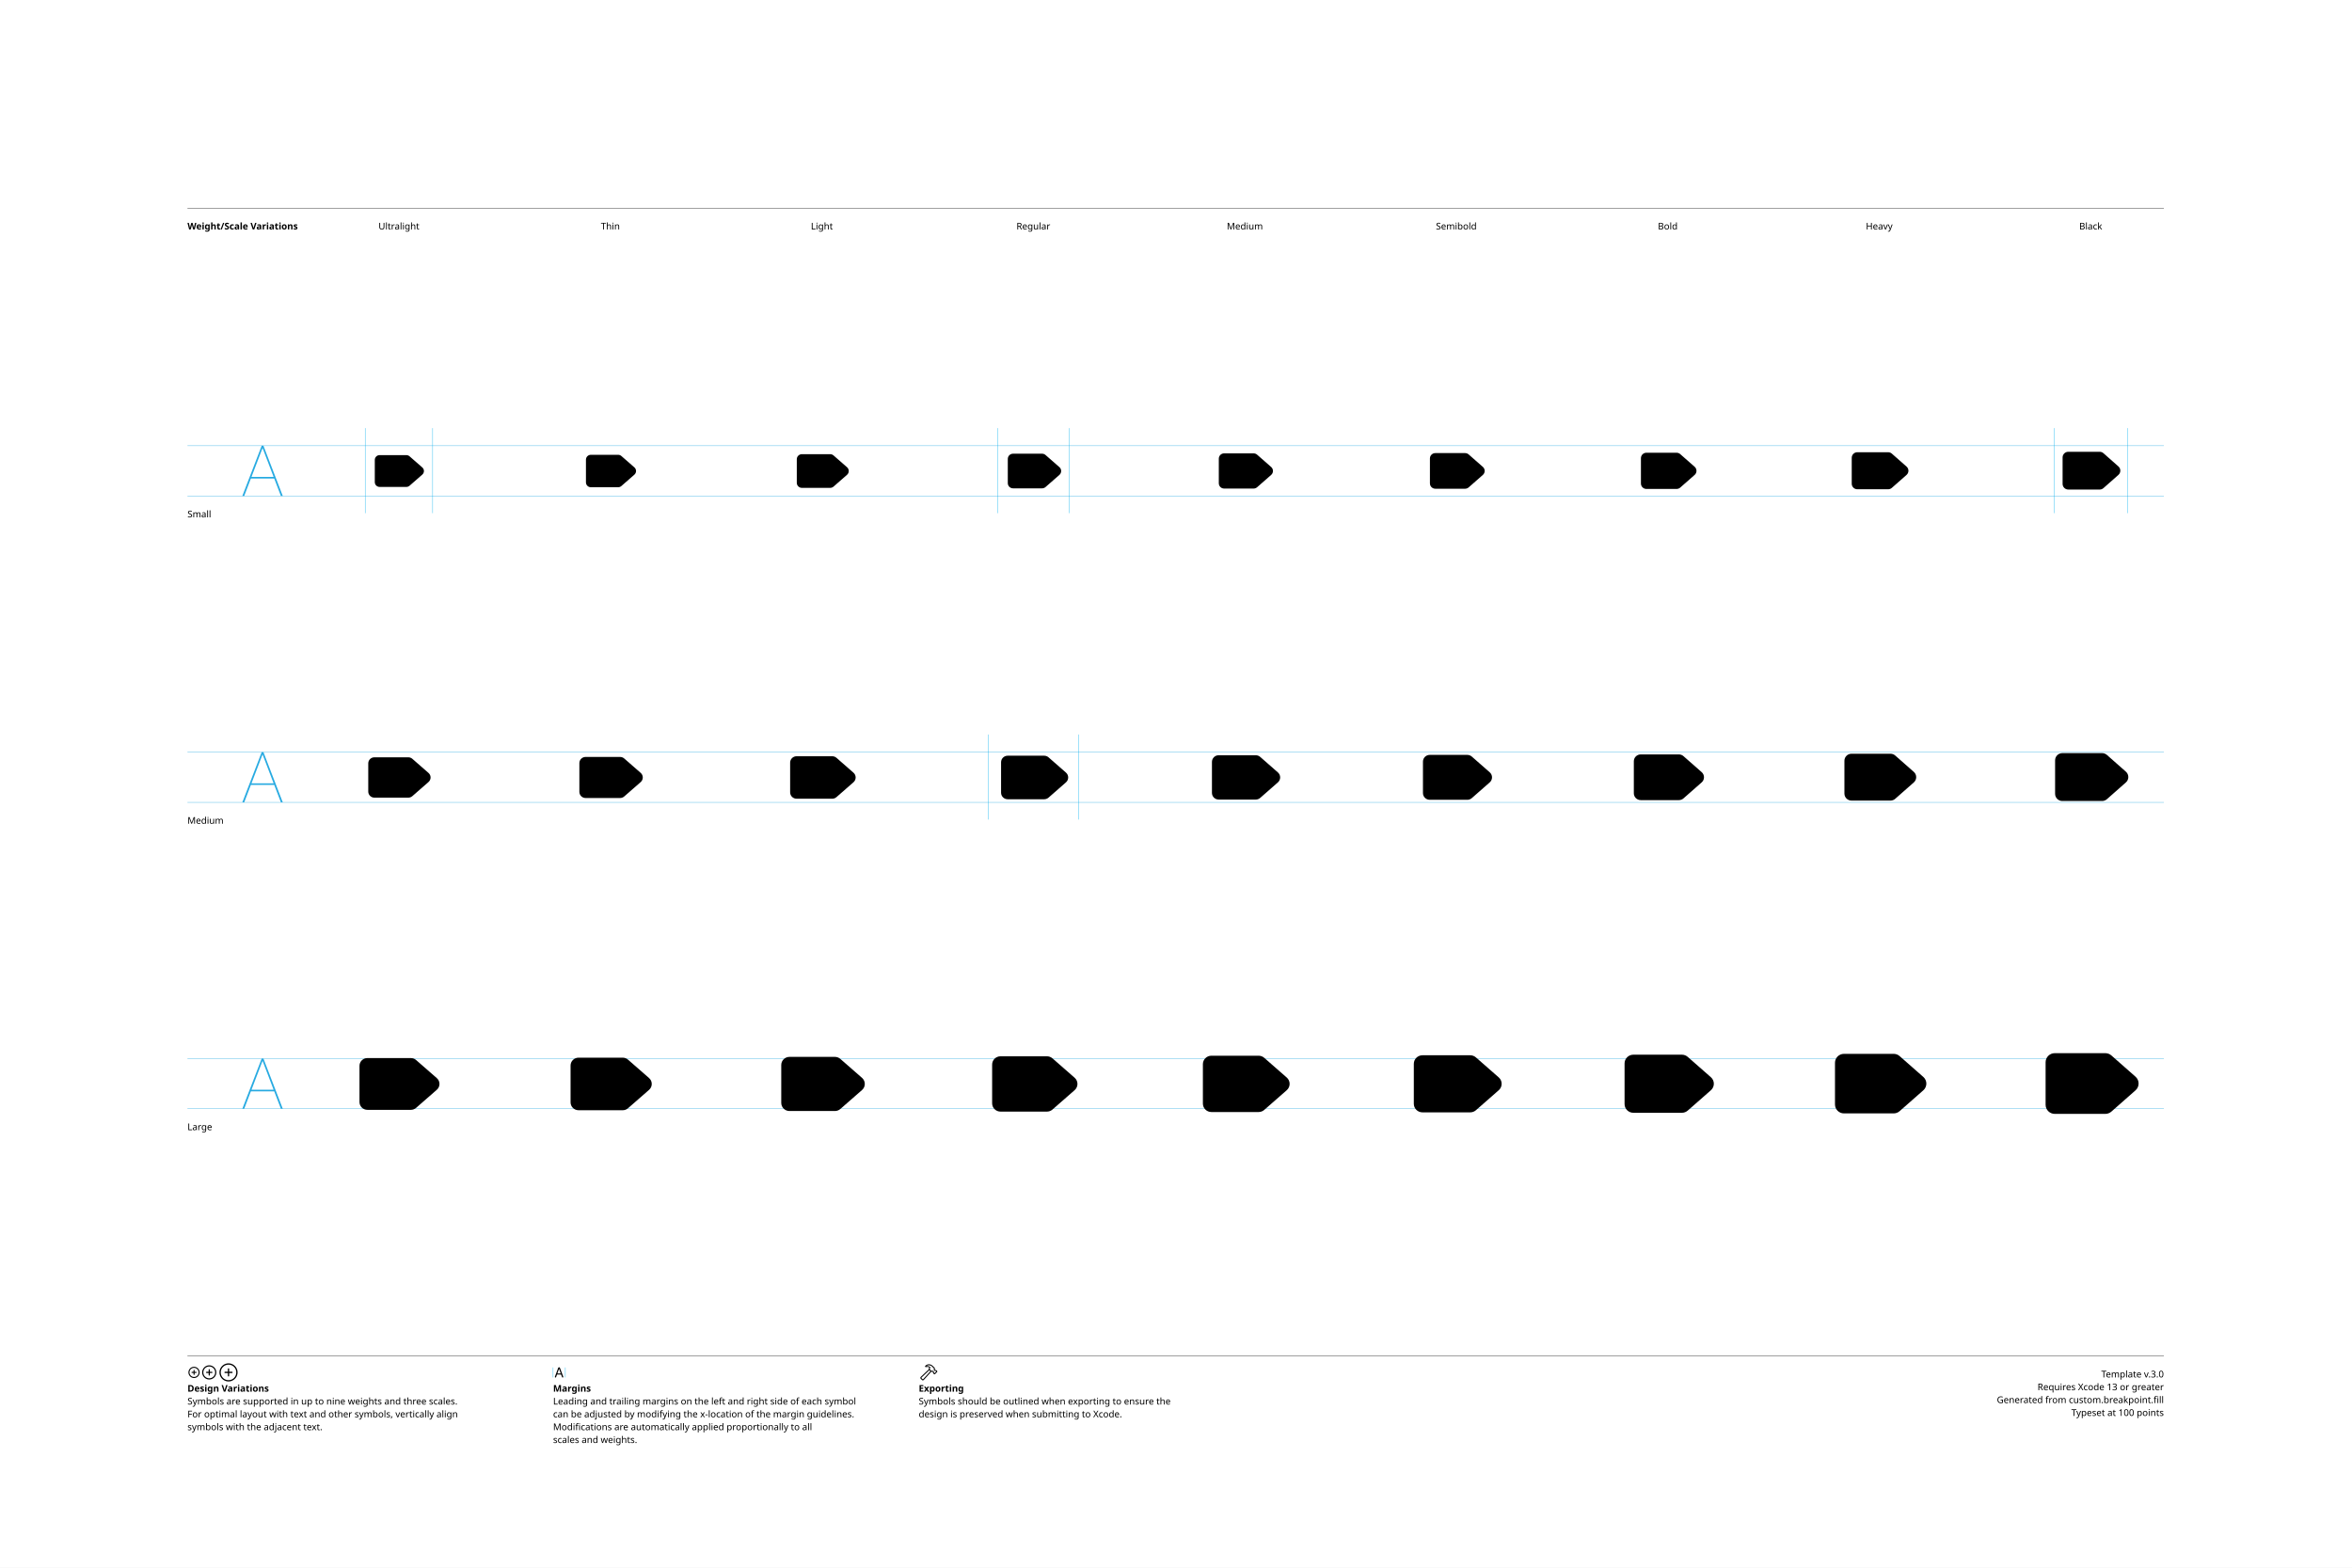
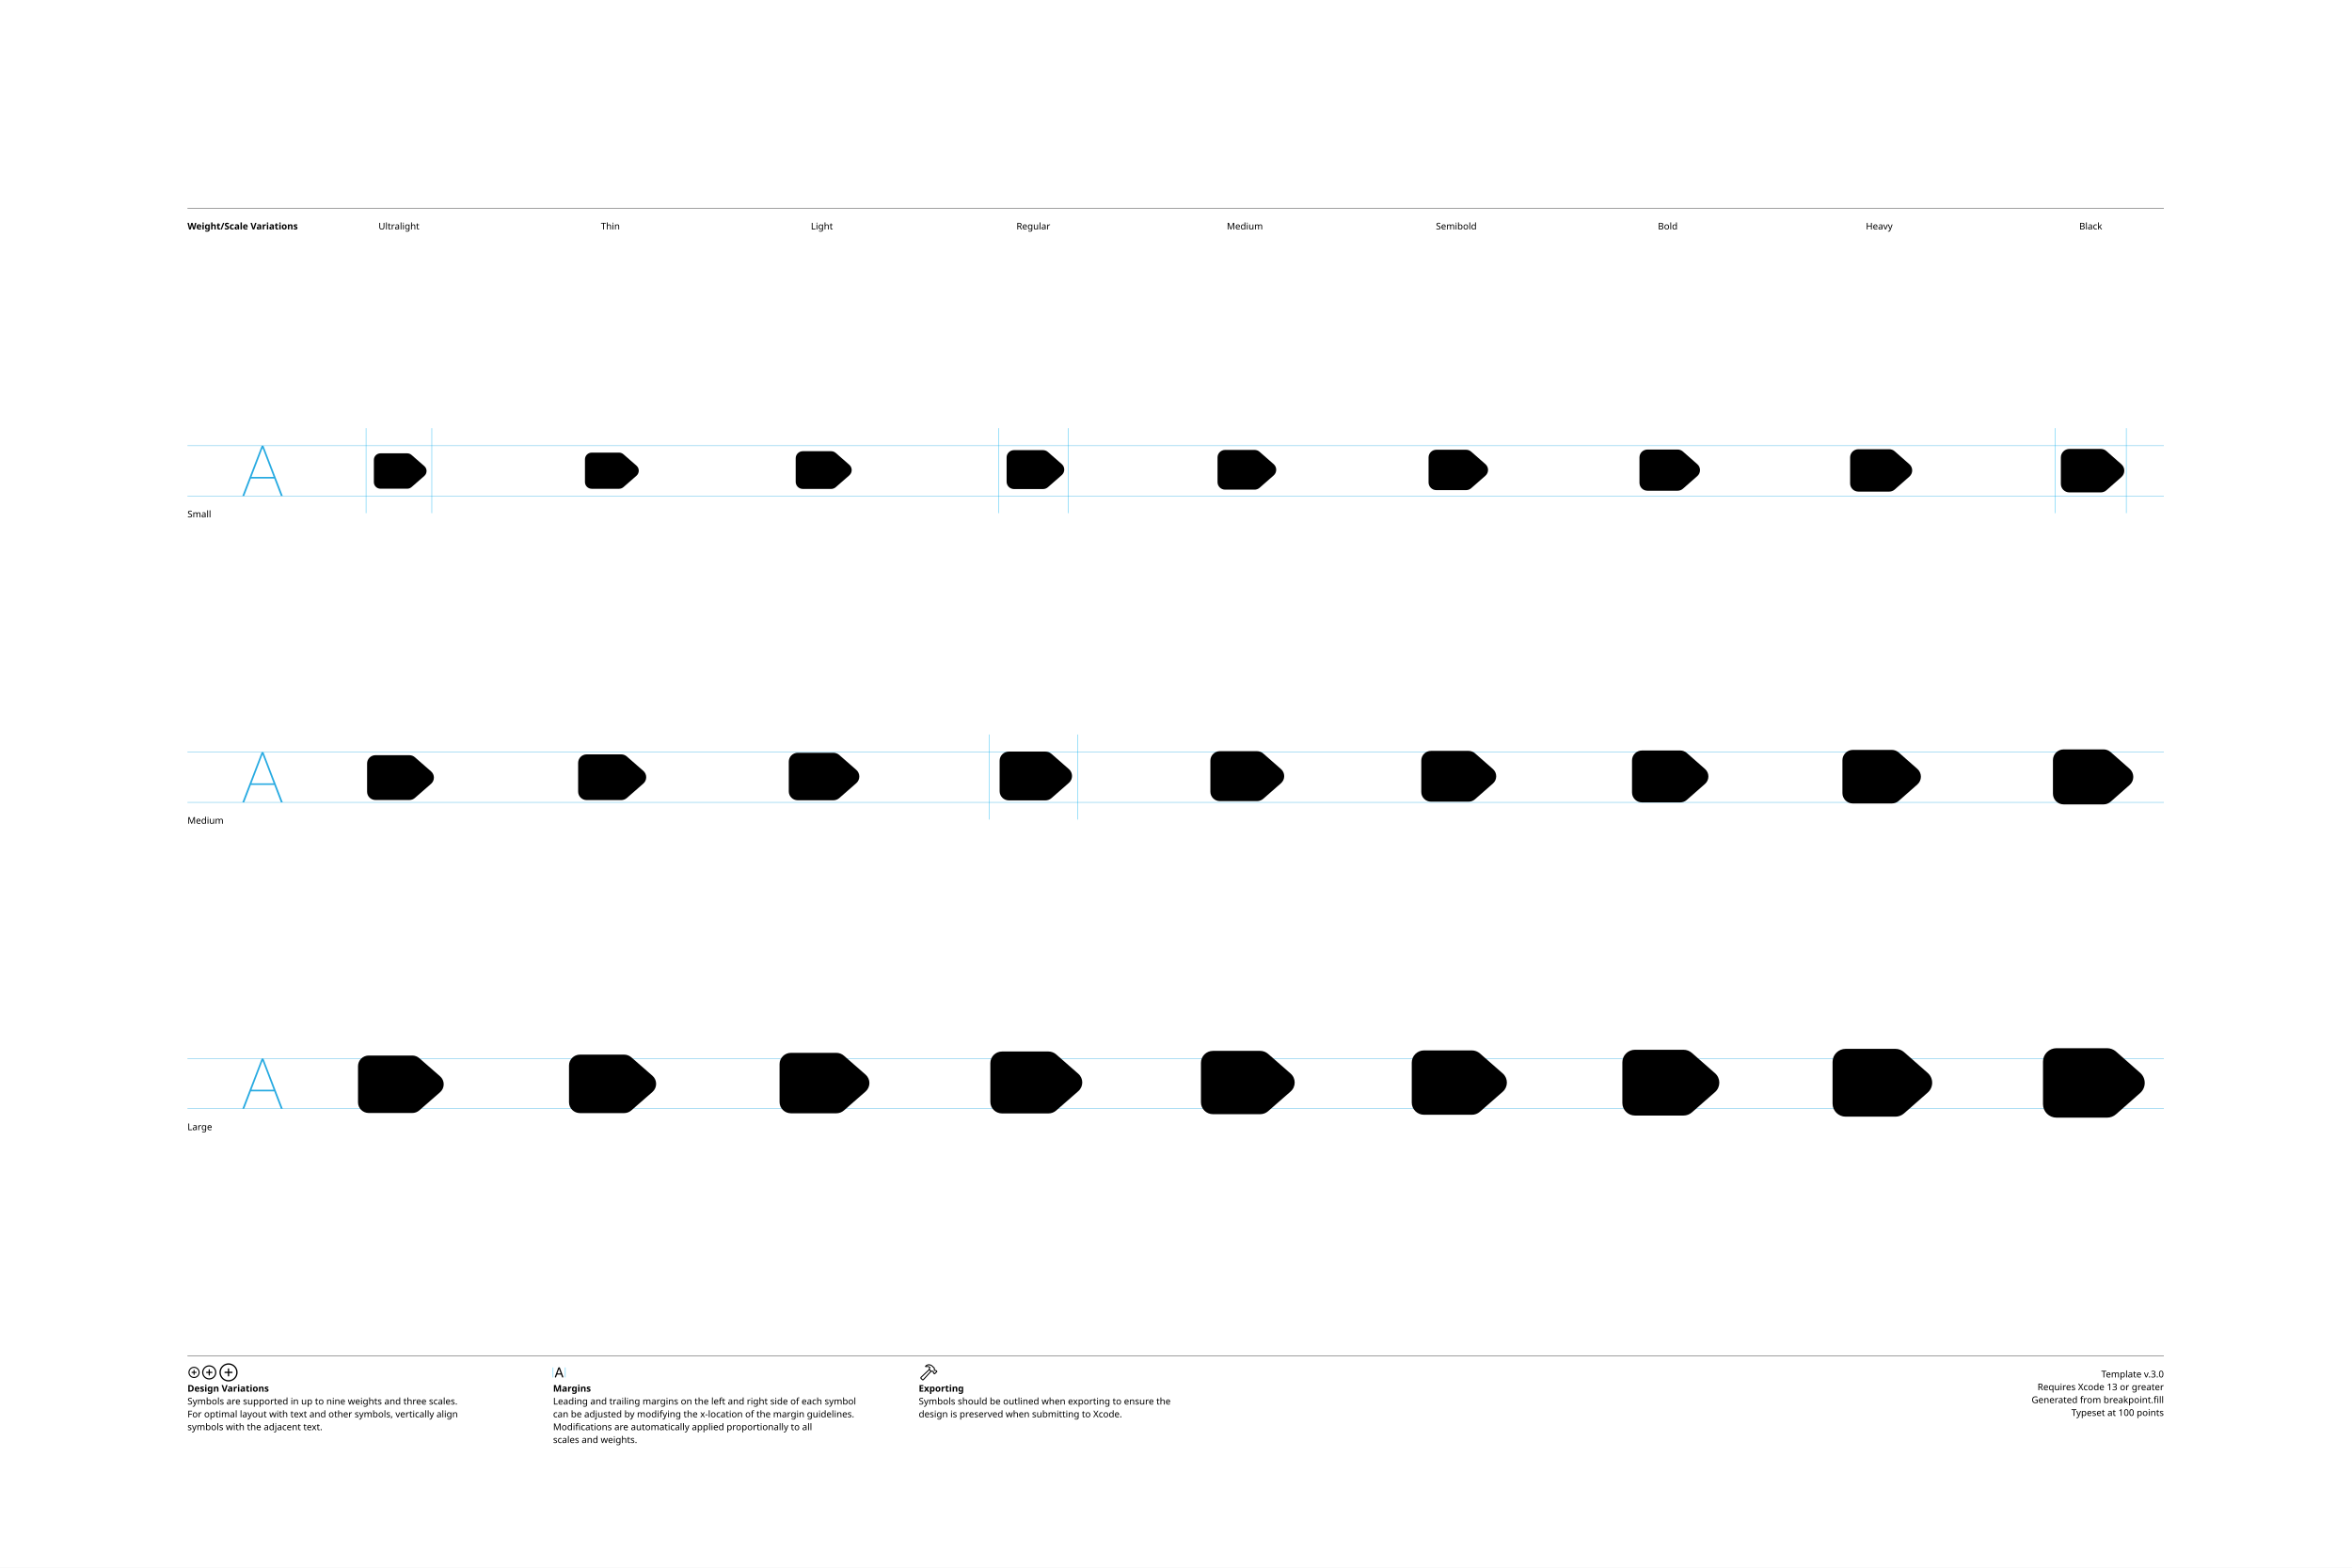
<svg xmlns="http://www.w3.org/2000/svg" version="1.1" width="3300" height="2200">
  <g id="Notes">
    <rect height="2200" id="artboard" style="fill:white;opacity:1" width="3300" x="0" y="0" />
    <line style="fill:none;stroke:black;opacity:1;stroke-width:0.5;" x1="263" x2="3036" y1="292" y2="292" />
    <text style="stroke:none;fill:black;font-family:sans-serif;font-size:13;font-weight:bold;" transform="matrix(1 0 0 1 263 322)">Weight/Scale Variations</text>
    <text style="stroke:none;fill:black;font-family:sans-serif;font-size:13;text-anchor:middle;" transform="matrix(1 0 0 1 559.711 322)">Ultralight</text>
    <text style="stroke:none;fill:black;font-family:sans-serif;font-size:13;text-anchor:middle;" transform="matrix(1 0 0 1 856.422 322)">Thin</text>
    <text style="stroke:none;fill:black;font-family:sans-serif;font-size:13;text-anchor:middle;" transform="matrix(1 0 0 1 1153.13 322)">Light</text>
    <text style="stroke:none;fill:black;font-family:sans-serif;font-size:13;text-anchor:middle;" transform="matrix(1 0 0 1 1449.84 322)">Regular</text>
    <text style="stroke:none;fill:black;font-family:sans-serif;font-size:13;text-anchor:middle;" transform="matrix(1 0 0 1 1746.56 322)">Medium</text>
    <text style="stroke:none;fill:black;font-family:sans-serif;font-size:13;text-anchor:middle;" transform="matrix(1 0 0 1 2043.27 322)">Semibold</text>
    <text style="stroke:none;fill:black;font-family:sans-serif;font-size:13;text-anchor:middle;" transform="matrix(1 0 0 1 2339.98 322)">Bold</text>
    <text style="stroke:none;fill:black;font-family:sans-serif;font-size:13;text-anchor:middle;" transform="matrix(1 0 0 1 2636.69 322)">Heavy</text>
    <text style="stroke:none;fill:black;font-family:sans-serif;font-size:13;text-anchor:middle;" transform="matrix(1 0 0 1 2933.4 322)">Black</text>
    <line style="fill:none;stroke:black;opacity:1;stroke-width:0.5;" x1="263" x2="3036" y1="1903" y2="1903" />
    <g transform="matrix(1 0 0 1 263 1933)">
      <path d="M9.248 0.83Q10.869 0.83 12.295 0.215Q13.721-0.4 14.81-1.494Q15.898-2.588 16.519-4.014Q17.139-5.439 17.139-7.051Q17.139-8.662 16.519-10.088Q15.898-11.514 14.805-12.607Q13.711-13.701 12.285-14.316Q10.859-14.932 9.238-14.932Q7.627-14.932 6.201-14.316Q4.775-13.701 3.691-12.607Q2.607-11.514 1.987-10.088Q1.367-8.662 1.367-7.051Q1.367-5.439 1.987-4.014Q2.607-2.588 3.696-1.494Q4.785-0.4 6.211 0.215Q7.637 0.83 9.248 0.83ZM9.248-0.654Q7.92-0.654 6.763-1.147Q5.605-1.641 4.731-2.52Q3.857-3.398 3.364-4.561Q2.871-5.723 2.871-7.051Q2.871-8.379 3.359-9.541Q3.848-10.703 4.722-11.582Q5.596-12.461 6.753-12.954Q7.91-13.447 9.238-13.447Q10.576-13.447 11.733-12.954Q12.891-12.461 13.77-11.582Q14.648-10.703 15.146-9.541Q15.645-8.379 15.645-7.051Q15.645-5.723 15.151-4.561Q14.658-3.398 13.784-2.52Q12.91-1.641 11.748-1.147Q10.586-0.654 9.248-0.654ZM5.654-7.051Q5.654-6.729 5.859-6.528Q6.064-6.328 6.406-6.328L8.516-6.328L8.516-4.209Q8.516-3.887 8.711-3.677Q8.906-3.467 9.238-3.467Q9.561-3.467 9.771-3.677Q9.98-3.887 9.98-4.209L9.98-6.328L12.09-6.328Q12.422-6.328 12.627-6.528Q12.832-6.729 12.832-7.051Q12.832-7.383 12.627-7.588Q12.422-7.793 12.09-7.793L9.98-7.793L9.98-9.902Q9.98-10.234 9.771-10.444Q9.561-10.654 9.238-10.654Q8.906-10.654 8.711-10.444Q8.516-10.234 8.516-9.902L8.516-7.793L6.406-7.793Q6.064-7.793 5.859-7.588Q5.654-7.383 5.654-7.051Z" />
    </g>
    <g transform="matrix(1 0 0 1 281.867 1933)">
      <path d="M11.709 2.91Q13.75 2.91 15.552 2.129Q17.354 1.348 18.73-0.029Q20.107-1.406 20.889-3.208Q21.67-5.01 21.67-7.051Q21.67-9.092 20.889-10.894Q20.107-12.695 18.73-14.072Q17.354-15.449 15.547-16.23Q13.74-17.012 11.699-17.012Q9.658-17.012 7.856-16.23Q6.055-15.449 4.683-14.072Q3.311-12.695 2.529-10.894Q1.748-9.092 1.748-7.051Q1.748-5.01 2.529-3.208Q3.311-1.406 4.688-0.029Q6.064 1.348 7.866 2.129Q9.668 2.91 11.709 2.91ZM11.709 1.25Q9.98 1.25 8.477 0.605Q6.973-0.039 5.835-1.177Q4.697-2.314 4.058-3.818Q3.418-5.322 3.418-7.051Q3.418-8.779 4.058-10.283Q4.697-11.787 5.83-12.93Q6.963-14.072 8.467-14.712Q9.971-15.352 11.699-15.352Q13.428-15.352 14.932-14.712Q16.436-14.072 17.578-12.93Q18.721-11.787 19.365-10.283Q20.01-8.779 20.01-7.051Q20.01-5.322 19.37-3.818Q18.73-2.314 17.593-1.177Q16.455-0.039 14.946 0.605Q13.438 1.25 11.709 1.25ZM7.178-7.051Q7.178-6.699 7.412-6.475Q7.646-6.25 8.018-6.25L10.889-6.25L10.889-3.369Q10.889-2.998 11.113-2.769Q11.338-2.539 11.69-2.539Q12.06-2.539 12.29-2.769Q12.52-2.998 12.52-3.369L12.52-6.25L15.4-6.25Q15.771-6.25 16.001-6.475Q16.23-6.699 16.23-7.051Q16.23-7.422 16.001-7.651Q15.771-7.881 15.4-7.881L12.52-7.881L12.52-10.752Q12.52-11.133 12.29-11.362Q12.06-11.592 11.69-11.592Q11.338-11.592 11.113-11.357Q10.889-11.123 10.889-10.752L10.889-7.881L8.018-7.881Q7.637-7.881 7.407-7.651Q7.178-7.422 7.178-7.051Z" />
    </g>
    <g transform="matrix(1 0 0 1 305.646 1933)">
      <path d="M14.971 5.664Q17.061 5.664 18.96 5.015Q20.859 4.365 22.451 3.193Q24.043 2.021 25.22 0.43Q26.396-1.162 27.046-3.066Q27.695-4.971 27.695-7.051Q27.695-9.141 27.046-11.04Q26.396-12.94 25.22-14.531Q24.043-16.123 22.451-17.3Q20.859-18.477 18.955-19.126Q17.051-19.775 14.961-19.775Q12.871-19.775 10.972-19.126Q9.072-18.477 7.485-17.3Q5.898-16.123 4.722-14.531Q3.545-12.94 2.9-11.04Q2.256-9.141 2.256-7.051Q2.256-4.971 2.905-3.066Q3.555-1.162 4.727 0.43Q5.898 2.021 7.49 3.193Q9.082 4.365 10.981 5.015Q12.881 5.664 14.971 5.664ZM14.971 3.848Q13.164 3.848 11.528 3.296Q9.893 2.744 8.535 1.748Q7.178 0.752 6.177-0.61Q5.176-1.973 4.629-3.608Q4.082-5.244 4.082-7.051Q4.082-8.867 4.629-10.503Q5.176-12.139 6.172-13.501Q7.168-14.863 8.525-15.859Q9.883-16.855 11.519-17.402Q13.154-17.949 14.961-17.949Q16.777-17.949 18.413-17.402Q20.049-16.855 21.411-15.859Q22.773-14.863 23.77-13.501Q24.766-12.139 25.317-10.503Q25.869-8.867 25.869-7.051Q25.879-5.244 25.332-3.608Q24.785-1.973 23.784-0.61Q22.783 0.752 21.421 1.748Q20.059 2.744 18.423 3.296Q16.787 3.848 14.971 3.848ZM9.199-7.051Q9.199-6.67 9.458-6.421Q9.717-6.172 10.117-6.172L14.062-6.172L14.062-2.217Q14.062-1.816 14.312-1.558Q14.56-1.299 14.951-1.299Q15.352-1.299 15.61-1.553Q15.869-1.807 15.869-2.217L15.869-6.172L19.824-6.172Q20.225-6.172 20.479-6.421Q20.732-6.67 20.732-7.051Q20.732-7.461 20.479-7.715Q20.225-7.969 19.824-7.969L15.869-7.969L15.869-11.914Q15.869-12.324 15.61-12.583Q15.352-12.842 14.951-12.842Q14.56-12.842 14.312-12.583Q14.062-12.324 14.062-11.914L14.062-7.969L10.117-7.969Q9.707-7.969 9.453-7.715Q9.199-7.461 9.199-7.051Z" />
    </g>
    <text style="stroke:none;fill:black;font-family:sans-serif;font-size:13;font-weight:bold;" transform="matrix(1 0 0 1 263 1953)">Design Variations</text>
    <text style="stroke:none;fill:black;font-family:sans-serif;font-size:13;" transform="matrix(1 0 0 1 263 1971)">Symbols are supported in up to nine weights and three scales.</text>
    <text style="stroke:none;fill:black;font-family:sans-serif;font-size:13;" transform="matrix(1 0 0 1 263 1989)">For optimal layout with text and other symbols, vertically align</text>
    <text style="stroke:none;fill:black;font-family:sans-serif;font-size:13;" transform="matrix(1 0 0 1 263 2007)">symbols with the adjacent text.</text>
    <line style="fill:none;stroke:#00AEEF;stroke-width:0.5;opacity:1.0;" x1="776" x2="776" y1="1919" y2="1933" />
    <g transform="matrix(1 0 0 1 776 1933)">
      <path d="M3.311 0.156Q3.701 0.156 3.916-0.01Q4.131-0.176 4.268-0.586L5.527-4.033L11.289-4.033L12.549-0.586Q12.685-0.176 12.9-0.01Q13.115 0.156 13.496 0.156Q13.887 0.156 14.116-0.059Q14.346-0.273 14.346-0.645Q14.346-0.869 14.238-1.172L9.658-13.369Q9.482-13.818 9.18-14.043Q8.877-14.268 8.408-14.268Q7.5-14.268 7.178-13.379L2.598-1.162Q2.49-0.859 2.49-0.635Q2.49-0.264 2.71-0.054Q2.93 0.156 3.311 0.156ZM6.006-5.518L8.379-12.09L8.428-12.09L10.801-5.518Z" />
    </g>
    <line style="fill:none;stroke:#00AEEF;stroke-width:0.5;opacity:1.0;" x1="793.197" x2="793.197" y1="1919" y2="1933" />
    <text style="stroke:none;fill:black;font-family:sans-serif;font-size:13;font-weight:bold;" transform="matrix(1 0 0 1 776 1953)">Margins</text>
    <text style="stroke:none;fill:black;font-family:sans-serif;font-size:13;" transform="matrix(1 0 0 1 776 1971)">Leading and trailing margins on the left and right side of each symbol</text>
    <text style="stroke:none;fill:black;font-family:sans-serif;font-size:13;" transform="matrix(1 0 0 1 776 1989)">can be adjusted by modifying the x-location of the margin guidelines.</text>
    <text style="stroke:none;fill:black;font-family:sans-serif;font-size:13;" transform="matrix(1 0 0 1 776 2007)">Modifications are automatically applied proportionally to all</text>
    <text style="stroke:none;fill:black;font-family:sans-serif;font-size:13;" transform="matrix(1 0 0 1 776 2025)">scales and weights.</text>
    <g transform="matrix(1 0 0 1 1289 1933)">
      <path d="M2.842 1.865L4.541 3.574Q5.186 4.229 5.903 4.18Q6.621 4.131 7.314 3.359L18.008-8.428L17.041-9.404L6.426 2.275Q6.162 2.578 5.894 2.617Q5.625 2.656 5.273 2.305L4.102 1.143Q3.75 0.791 3.794 0.522Q3.838 0.254 4.141-0.02L15.615-10.82L14.639-11.787L3.047-0.898Q2.305-0.215 2.251 0.498Q2.197 1.211 2.842 1.865ZM9.258-16.328Q8.945-16.025 8.906-15.635Q8.867-15.244 9.043-14.951Q9.219-14.678 9.556-14.541Q9.893-14.404 10.381-14.521Q11.475-14.775 12.598-14.731Q13.721-14.688 14.795-13.984L14.209-12.529Q13.955-11.904 14.067-11.44Q14.18-10.977 14.58-10.566L16.875-8.252Q17.236-7.881 17.578-7.822Q17.92-7.764 18.34-7.842L19.404-8.037L20.068-7.363L20.029-6.807Q20-6.436 20.122-6.123Q20.244-5.811 20.605-5.449L21.367-4.707Q21.729-4.346 22.153-4.331Q22.578-4.316 22.93-4.668L25.84-7.588Q26.191-7.939 26.182-8.354Q26.172-8.77 25.811-9.131L25.039-9.893Q24.688-10.254 24.38-10.386Q24.072-10.518 23.711-10.488L23.135-10.44L22.49-11.074L22.734-12.197Q22.832-12.617 22.695-12.983Q22.559-13.35 22.119-13.789L19.922-15.977Q18.672-17.217 17.261-17.837Q15.85-18.457 14.419-18.481Q12.988-18.506 11.665-17.959Q10.342-17.412 9.258-16.328ZM10.752-15.957Q11.66-16.621 12.7-16.904Q13.74-17.188 14.805-17.085Q15.869-16.982 16.87-16.514Q17.871-16.045 18.701-15.205L21.133-12.793Q21.309-12.617 21.352-12.451Q21.396-12.285 21.338-12.031L21.016-10.547L22.52-9.062L23.506-9.121Q23.691-9.131 23.789-9.097Q23.887-9.062 24.033-8.916L24.609-8.34L22.168-5.898L21.592-6.475Q21.445-6.621 21.406-6.719Q21.367-6.816 21.377-7.012L21.445-7.988L19.951-9.473L18.428-9.219Q18.184-9.17 18.042-9.204Q17.9-9.238 17.715-9.414L15.713-11.416Q15.518-11.592 15.493-11.753Q15.469-11.914 15.586-12.188L16.465-14.277Q15.293-15.371 13.828-15.791Q12.363-16.211 10.84-15.762Q10.723-15.732 10.688-15.806Q10.654-15.879 10.752-15.957Z" />
    </g>
    <text style="stroke:none;fill:black;font-family:sans-serif;font-size:13;font-weight:bold;" transform="matrix(1 0 0 1 1289 1953)">Exporting</text>
    <text style="stroke:none;fill:black;font-family:sans-serif;font-size:13;" transform="matrix(1 0 0 1 1289 1971)">Symbols should be outlined when exporting to ensure the</text>
    <text style="stroke:none;fill:black;font-family:sans-serif;font-size:13;" transform="matrix(1 0 0 1 1289 1989)">design is preserved when submitting to Xcode.</text>
    <text id="template-version" style="stroke:none;fill:black;font-family:sans-serif;font-size:13;text-anchor:end;" transform="matrix(1 0 0 1 3036 1933)">Template v.3.0</text>
    <text style="stroke:none;fill:black;font-family:sans-serif;font-size:13;text-anchor:end;" transform="matrix(1 0 0 1 3036 1951)">Requires Xcode 13 or greater</text>
-     <text id="descriptive-name" style="stroke:none;fill:black;font-family:sans-serif;font-size:13;text-anchor:end;" transform="matrix(1 0 0 1 3036 1969)">Generated from custom.breakpoint.fill</text>
+     <text id="descriptive-name" style="stroke:none;fill:black;font-family:sans-serif;font-size:13;text-anchor:end;" transform="matrix(1 0 0 1 3036 1969)">Generated from breakpoint.fill</text>
    <text style="stroke:none;fill:black;font-family:sans-serif;font-size:13;text-anchor:end;" transform="matrix(1 0 0 1 3036 1987)">Typeset at 100 points</text>
    <text style="stroke:none;fill:black;font-family:sans-serif;font-size:13;" transform="matrix(1 0 0 1 263 726)">Small</text>
    <text style="stroke:none;fill:black;font-family:sans-serif;font-size:13;" transform="matrix(1 0 0 1 263 1156)">Medium</text>
    <text style="stroke:none;fill:black;font-family:sans-serif;font-size:13;" transform="matrix(1 0 0 1 263 1586)">Large</text>
  </g>
  <g id="Guides">
    <g id="H-reference" style="fill:#27AAE1;stroke:none;" transform="matrix(1 0 0 1 339 696)">
      <path d="M0.993 0L3.638 0L29.328-67.133L30.03-67.133L30.03-70.459L28.123-70.459ZM11.688-24.48L46.982-24.48L46.231-26.729L12.438-26.729ZM55.119 0L57.764 0L30.638-70.459L29.433-70.459L29.433-67.133Z" />
    </g>
    <line id="Baseline-S" style="fill:none;stroke:#27AAE1;opacity:1;stroke-width:0.5;" x1="263" x2="3036" y1="696" y2="696" />
    <line id="Capline-S" style="fill:none;stroke:#27AAE1;opacity:1;stroke-width:0.5;" x1="263" x2="3036" y1="625.541" y2="625.541" />
    <g id="H-reference" style="fill:#27AAE1;stroke:none;" transform="matrix(1 0 0 1 339 1126)">
      <path d="M0.993 0L3.638 0L29.328-67.133L30.03-67.133L30.03-70.459L28.123-70.459ZM11.688-24.48L46.982-24.48L46.231-26.729L12.438-26.729ZM55.119 0L57.764 0L30.638-70.459L29.433-70.459L29.433-67.133Z" />
    </g>
    <line id="Baseline-M" style="fill:none;stroke:#27AAE1;opacity:1;stroke-width:0.5;" x1="263" x2="3036" y1="1126" y2="1126" />
    <line id="Capline-M" style="fill:none;stroke:#27AAE1;opacity:1;stroke-width:0.5;" x1="263" x2="3036" y1="1055.54" y2="1055.54" />
    <g id="H-reference" style="fill:#27AAE1;stroke:none;" transform="matrix(1 0 0 1 339 1556)">
      <path d="M0.993 0L3.638 0L29.328-67.133L30.03-67.133L30.03-70.459L28.123-70.459ZM11.688-24.48L46.982-24.48L46.231-26.729L12.438-26.729ZM55.119 0L57.764 0L30.638-70.459L29.433-70.459L29.433-67.133Z" />
    </g>
    <line id="Baseline-L" style="fill:none;stroke:#27AAE1;opacity:1;stroke-width:0.5;" x1="263" x2="3036" y1="1556" y2="1556" />
    <line id="Capline-L" style="fill:none;stroke:#27AAE1;opacity:1;stroke-width:0.5;" x1="263" x2="3036" y1="1485.54" y2="1485.54" />
-     <line id="left-margin-Ultralight-S" style="fill:none;stroke:#00AEEF;stroke-width:0.5;opacity:1.0;" x1="512.374" x2="512.374" y1="600.784" y2="720.121" />
-     <line id="right-margin-Ultralight-S" style="fill:none;stroke:#00AEEF;stroke-width:0.5;opacity:1.0;" x1="607.048" x2="607.048" y1="600.784" y2="720.121" />
-     <line id="left-margin-Regular-S" style="fill:none;stroke:#00AEEF;stroke-width:0.5;opacity:1.0;" x1="1399.53" x2="1399.53" y1="600.784" y2="720.121" />
-     <line id="right-margin-Regular-S" style="fill:none;stroke:#00AEEF;stroke-width:0.5;opacity:1.0;" x1="1500.16" x2="1500.16" y1="600.784" y2="720.121" />
-     <line id="left-margin-Black-S" style="fill:none;stroke:#00AEEF;stroke-width:0.5;opacity:1.0;" x1="2881.95" x2="2881.95" y1="600.784" y2="720.121" />
-     <line id="right-margin-Black-S" style="fill:none;stroke:#00AEEF;stroke-width:0.5;opacity:1.0;" x1="2984.85" x2="2984.85" y1="600.784" y2="720.121" />
-     <line id="left-margin-Regular-M" style="fill:none;stroke:#00AEEF;stroke-width:0.5;opacity:1.0;" x1="1386.33" x2="1386.33" y1="1030.78" y2="1150.12" />
-     <line id="right-margin-Regular-M" style="fill:none;stroke:#00AEEF;stroke-width:0.5;opacity:1.0;" x1="1513.36" x2="1513.36" y1="1030.78" y2="1150.12" />
+     <line id="left-margin-Ultralight-S" style="fill:none;stroke:#00AEEF;stroke-width:0.5;opacity:1.0;" x1="513.565" x2="513.565" y1="600.784" y2="720.121" />
+     <line id="right-margin-Ultralight-S" style="fill:none;stroke:#00AEEF;stroke-width:0.5;opacity:1.0;" x1="605.857" x2="605.857" y1="600.784" y2="720.121" />
+     <line id="left-margin-Regular-S" style="fill:none;stroke:#00AEEF;stroke-width:0.5;opacity:1.0;" x1="1400.87" x2="1400.87" y1="600.784" y2="720.121" />
+     <line id="right-margin-Regular-S" style="fill:none;stroke:#00AEEF;stroke-width:0.5;opacity:1.0;" x1="1498.82" x2="1498.82" y1="600.784" y2="720.121" />
+     <line id="left-margin-Black-S" style="fill:none;stroke:#00AEEF;stroke-width:0.5;opacity:1.0;" x1="2883.51" x2="2883.51" y1="600.784" y2="720.121" />
+     <line id="right-margin-Black-S" style="fill:none;stroke:#00AEEF;stroke-width:0.5;opacity:1.0;" x1="2983.29" x2="2983.29" y1="600.784" y2="720.121" />
+     <line id="left-margin-Regular-M" style="fill:none;stroke:#00AEEF;stroke-width:0.5;opacity:1.0;" x1="1388.01" x2="1388.01" y1="1030.78" y2="1150.12" />
+     <line id="right-margin-Regular-M" style="fill:none;stroke:#00AEEF;stroke-width:0.5;opacity:1.0;" x1="1511.68" x2="1511.68" y1="1030.78" y2="1150.12" />
  </g>
  <g id="Symbols">
-     <g id="Black-L" transform="matrix(1 0 0 1 2849.25 1556)">
-       <path d="M20.852-65.27C20.852-72.329 26.603-78.051 33.698-78.051L104.645-78.051C107.782-78.051 110.812-76.908 113.161-74.839L147.013-45.018C152.787-39.932 152.787-30.967 147.013-25.881L113.161 3.941C110.812 6.01 107.782 7.152 104.645 7.152L33.698 7.152C26.603 7.152 20.852 1.43 20.852-5.628L20.852-65.27Z" />
+     <g id="Black-L" transform="matrix(1 0 0 1 2851.72 1556)">
+       <path d="M14.728-66.119C14.728-76.567 23.228-85.024 33.698-85.024L104.645-85.024C109.272-85.024 113.741-83.338 117.209-80.283L151.062-50.462C159.603-42.938 159.603-29.659 151.062-22.135L117.209 7.686C113.741 10.742 109.272 12.427 104.645 12.427L33.698 12.427C23.228 12.427 14.728 3.97 14.728-6.477L14.728-66.119Z" />
    </g>
-     <g id="Heavy-L" transform="matrix(1 0 0 1 2553.15 1556)">
-       <path d="M21.453-64.56C21.453-71.483 27.103-77.096 34.072-77.096L103.766-77.096C106.848-77.096 109.824-75.976 112.131-73.946L145.386-44.694C151.058-39.705 151.058-30.911 145.386-25.922L112.131 3.33C109.824 5.359 106.848 6.48 103.766 6.48L34.072 6.48C27.103 6.48 21.453 0.867 21.453-6.056L21.453-64.56Z" />
+     <g id="Heavy-L" transform="matrix(1 0 0 1 2555.54 1556)">
+       <path d="M15.66-65.779C15.66-75.91 23.912-84.108 34.072-84.108L103.766-84.108C108.256-84.108 112.593-82.475 115.959-79.514L149.213-50.262C157.506-42.967 157.506-30.088 149.213-22.792L115.959 6.459C112.593 9.421 108.256 11.054 103.766 11.054L34.072 11.054C23.912 11.054 15.66 2.856 15.66-7.276L15.66-65.779Z" />
    </g>
-     <g id="Bold-L" transform="matrix(1 0 0 1 2257.3 1556)">
-       <path d="M22.068-63.683C22.068-70.437 27.589-75.912 34.399-75.912L102.5-75.912C105.512-75.912 108.42-74.819 110.674-72.839L143.169-44.306C148.712-39.439 148.712-30.861 143.169-25.995L110.674 2.538C108.42 4.518 105.512 5.611 102.5 5.611L34.399 5.611C27.589 5.611 22.068 0.136 22.068-6.617L22.068-63.683Z" />
+     <g id="Bold-L" transform="matrix(1 0 0 1 2259.59 1556)">
+       <path d="M16.675-65.198C16.675-74.94 24.619-82.82 34.399-82.82L102.5-82.82C106.821-82.82 110.994-81.251 114.234-78.406L146.729-49.873C154.716-42.858 154.716-30.472 146.729-23.458L114.234 5.075C110.994 7.92 106.821 9.489 102.5 9.489L34.399 9.489C24.619 9.489 16.675 1.609 16.675-8.132L16.675-65.198Z" />
    </g>
-     <g id="Semibold-L" transform="matrix(1 0 0 1 1961.18 1556)">
-       <path d="M22.492-63.079C22.492-69.715 27.924-75.095 34.624-75.095L101.627-75.095C104.591-75.095 107.451-74.021 109.67-72.075L141.641-44.038C147.094-39.256 147.094-30.827 141.641-26.045L109.67 1.993C107.451 3.938 104.591 5.012 101.627 5.012L34.624 5.012C27.924 5.012 22.492-0.367 22.492-7.004L22.492-63.079Z" />
+     <g id="Semibold-L" transform="matrix(1 0 0 1 1963.41 1556)">
+       <path d="M17.374-64.798C17.374-74.272 25.108-81.932 34.624-81.932L101.627-81.932C105.831-81.932 109.892-80.407 113.045-77.642L145.016-49.604C152.793-42.784 152.793-30.737 145.016-23.917L113.045 4.121C109.892 6.886 105.831 8.411 101.627 8.411L34.624 8.411C25.108 8.411 17.374 0.75 17.374-8.723L17.374-64.798Z" />
    </g>
-     <g id="Medium-L" transform="matrix(1 0 0 1 1664.91 1556)">
-       <path d="M22.813-62.621C22.813-69.168 28.177-74.476 34.794-74.476L100.966-74.476C103.892-74.476 106.717-73.416 108.908-71.497L140.482-43.835C145.868-39.117 145.868-30.801 140.482-26.083L108.908 1.579C106.717 3.498 103.892 4.558 100.966 4.558L34.794 4.558C28.177 4.558 22.813-0.75 22.813-7.297L22.813-62.621Z" />
+     <g id="Medium-L" transform="matrix(1 0 0 1 1667.1 1556)">
+       <path d="M17.904-64.495C17.904-73.765 25.477-81.259 34.794-81.259L100.966-81.259C105.081-81.259 109.057-79.768 112.144-77.062L143.718-49.401C151.334-42.727 151.334-30.938 143.718-24.265L112.144 3.397C109.057 6.102 105.081 7.593 100.966 7.593L34.794 7.593C25.477 7.593 17.904 0.099 17.904-9.171L17.904-64.495Z" />
    </g>
-     <g id="Regular-L" transform="matrix(1 0 0 1 1368.79 1556)">
-       <path d="M23.232-62.023C23.232-68.455 28.509-73.668 35.017-73.668L100.103-73.668C102.981-73.668 105.76-72.627 107.915-70.742L138.971-43.57C144.268-38.936 144.268-30.767 138.971-26.133L107.915 1.039C105.76 2.925 102.981 3.966 100.103 3.966L35.017 3.966C28.509 3.966 23.232-1.248 23.232-7.679L23.232-62.023Z" />
+     <g id="Regular-L" transform="matrix(1 0 0 1 1370.91 1556)">
+       <path d="M18.596-64.099C18.596-73.103 25.96-80.381 35.017-80.381L100.103-80.381C104.103-80.381 107.967-78.933 110.968-76.307L142.024-49.135C149.432-42.654 149.432-31.2 142.024-24.719L110.968 2.453C107.967 5.079 104.103 6.526 100.103 6.526L35.017 6.526C25.96 6.526 18.596-0.751 18.596-9.755L18.596-64.099Z" />
    </g>
-     <g id="Light-L" transform="matrix(1 0 0 1 1073.33 1556)">
-       <path d="M22.817-61.441C22.817-67.735 27.984-72.837 34.356-72.837L98.085-72.837C100.904-72.837 103.624-71.818 105.735-69.973L136.143-43.383C141.329-38.848 141.329-30.854 136.143-26.319L105.735 0.271C103.624 2.116 100.904 3.134 98.085 3.134L34.356 3.134C27.984 3.134 22.817-1.968 22.817-8.261L22.817-61.441Z" />
+     <g id="Light-L" transform="matrix(1 0 0 1 1075.38 1556)">
+       <path d="M18.391-62.676C18.391-71.427 25.551-78.498 34.356-78.498L98.085-78.498C101.974-78.498 105.73-77.092 108.648-74.54L139.057-47.95C146.26-41.652 146.26-30.521 139.057-24.223L108.648 2.367C105.73 4.919 101.974 6.325 98.085 6.325L34.356 6.325C25.551 6.325 18.391-0.746 18.391-9.497L18.391-62.676Z" />
    </g>
-     <g id="Thin-L" transform="matrix(1 0 0 1 778.275 1556)">
-       <path d="M22.269-60.671C22.269-66.783 27.289-71.737 33.483-71.737L95.417-71.737C98.156-71.737 100.8-70.748 102.851-68.956L132.403-43.136C137.443-38.732 137.443-30.97 132.403-26.566L102.851-0.746C100.8 1.045 98.156 2.034 95.417 2.034L33.483 2.034C27.289 2.034 22.269-2.92 22.269-9.031L22.269-60.671Z" />
+     <g id="Thin-L" transform="matrix(1 0 0 1 780.245 1556)">
+       <path d="M18.12-60.795C18.12-69.21 25.011-76.009 33.483-76.009L95.417-76.009C99.158-76.009 102.772-74.657 105.58-72.204L135.132-46.384C142.064-40.327 142.064-29.622 135.132-23.566L105.58 2.254C102.772 4.707 99.158 6.059 95.417 6.059L33.483 6.059C25.011 6.059 18.12-0.74 18.12-9.155L18.12-60.795Z" />
    </g>
-     <g id="Ultralight-L" transform="matrix(1 0 0 1 482.412 1556)">
-       <path d="M21.988-60.277C21.988-66.295 26.934-71.174 33.035-71.174L94.05-71.174C96.748-71.174 99.353-70.2 101.374-68.435L130.487-43.01C135.453-38.673 135.453-31.029 130.487-26.693L101.374-1.267C99.353 0.497 96.748 1.471 94.05 1.471L33.035 1.471C26.934 1.471 21.988-3.407 21.988-9.426L21.988-60.277Z" />
+     <g id="Ultralight-L" transform="matrix(1 0 0 1 484.339 1556)">
+       <path d="M17.982-59.831C17.982-68.074 24.734-74.734 33.035-74.734L94.05-74.734C97.716-74.734 101.257-73.409 104.009-71.007L133.122-45.581C139.916-39.648 139.916-29.162 133.122-23.23L104.009 2.196C101.257 4.599 97.716 5.923 94.05 5.923L33.035 5.923C24.734 5.923 17.982-0.737 17.982-8.98L17.982-59.831Z" />
    </g>
-     <g id="Black-M" transform="matrix(1 0 0 1 2867.85 1126)">
-       <path d="M15.582-59.035C15.582-64.601 20.11-69.113 25.696-69.113L81.554-69.113C84.025-69.113 86.41-68.212 88.259-66.58L114.913-43.066C119.458-39.056 119.458-31.986 114.913-27.976L88.259-4.462C86.41-2.83 84.025-1.93 81.554-1.93L25.696-1.93C20.11-1.93 15.582-6.441 15.582-12.007L15.582-59.035Z" />
+     <g id="Black-M" transform="matrix(1 0 0 1 2869.82 1126)">
+       <path d="M10.581-59.261C10.581-67.592 17.352-74.339 25.696-74.339L81.554-74.339C85.243-74.339 88.804-72.994 91.568-70.556L118.221-47.042C125.023-41.041 125.023-30.453 118.221-24.452L91.568-0.938C88.804 1.5 85.243 2.845 81.554 2.845L25.696 2.845C17.352 2.845 10.581-3.902 10.581-12.233L10.581-59.261Z" />
    </g>
-     <g id="Heavy-M" transform="matrix(1 0 0 1 2571.62 1126)">
-       <path d="M16.208-58.394C16.208-63.841 20.647-68.256 26.123-68.256L80.882-68.256C83.303-68.256 85.641-67.375 87.454-65.778L113.583-42.767C118.039-38.842 118.039-31.924 113.583-28L87.454-4.988C85.641-3.392 83.303-2.51 80.882-2.51L26.123-2.51C20.647-2.51 16.208-6.925 16.208-12.372L16.208-58.394Z" />
+     <g id="Heavy-M" transform="matrix(1 0 0 1 2573.52 1126)">
+       <path d="M11.512-59.059C11.512-67.105 18.059-73.618 26.123-73.618L80.882-73.618C84.446-73.618 87.888-72.32 90.559-69.967L116.687-46.956C123.266-41.161 123.266-30.935 116.687-25.141L90.559-2.13C87.888 0.223 84.446 1.521 80.882 1.521L26.123 1.521C18.059 1.521 11.512-4.992 11.512-13.037L11.512-59.059Z" />
    </g>
-     <g id="Bold-M" transform="matrix(1 0 0 1 2275.45 1126)">
-       <path d="M16.909-57.677C16.909-62.991 21.248-67.298 26.601-67.298L80.129-67.298C82.496-67.298 84.782-66.438 86.554-64.88L112.095-42.432C116.452-38.603 116.452-31.854 112.095-28.026L86.554-5.577C84.782-4.019 82.496-3.159 80.129-3.159L26.601-3.159C21.248-3.159 16.909-7.467 16.909-12.78L16.909-57.677Z" />
+     <g id="Bold-M" transform="matrix(1 0 0 1 2277.27 1126)">
+       <path d="M12.553-58.834C12.553-66.56 18.849-72.811 26.601-72.811L80.129-72.811C83.554-72.811 86.862-71.566 89.431-69.308L114.972-46.86C121.301-41.297 121.301-31.474 114.972-25.911L89.431-3.462C86.862-1.205 83.554 0.04 80.129 0.04L26.601 0.04C18.849 0.04 12.553-6.211 12.553-13.937L12.553-58.834Z" />
    </g>
-     <g id="Semibold-M" transform="matrix(1 0 0 1 1979.11 1126)">
-       <path d="M17.392-57.183C17.392-62.405 21.662-66.638 26.93-66.638L79.61-66.638C81.94-66.638 84.189-65.793 85.933-64.262L111.07-42.201C115.357-38.439 115.357-31.806 111.07-28.044L85.933-5.983C84.189-4.452 81.94-3.607 79.61-3.607L26.93-3.607C21.662-3.607 17.392-7.84 17.392-13.062L17.392-57.183Z" />
+     <g id="Semibold-M" transform="matrix(1 0 0 1 1980.88 1126)">
+       <path d="M13.27-58.678C13.27-66.184 19.393-72.255 26.93-72.255L79.61-72.255C82.94-72.255 86.156-71.046 88.653-68.854L113.789-46.794C119.946-41.39 119.946-31.846 113.789-26.442L88.653-4.381C86.156-2.189 82.94-0.981 79.61-0.981L26.93-0.981C19.393-0.981 13.27-7.051 13.27-14.557L13.27-58.678Z" />
    </g>
-     <g id="Medium-M" transform="matrix(1 0 0 1 1682.68 1126)">
-       <path d="M17.758-56.808C17.758-61.96 21.976-66.137 27.18-66.137L79.217-66.137C81.518-66.137 83.74-65.303 85.463-63.793L110.292-42.026C114.527-38.314 114.527-31.77 110.292-28.058L85.463-6.291C83.74-4.78 81.518-3.947 79.217-3.947L27.18-3.947C21.976-3.947 17.758-8.123 17.758-13.275L17.758-56.808Z" />
+     <g id="Medium-M" transform="matrix(1 0 0 1 1684.41 1126)">
+       <path d="M13.814-58.561C13.814-65.899 19.807-71.833 27.18-71.833L79.217-71.833C82.474-71.833 85.62-70.652 88.063-68.51L112.892-46.743C118.919-41.46 118.919-32.128 112.893-26.845L88.063-5.078C85.62-2.936 82.474-1.755 79.217-1.755L27.18-1.755C19.807-1.755 13.814-7.689 13.814-15.027L13.814-58.561Z" />
    </g>
-     <g id="Regular-M" transform="matrix(1 0 0 1 1386.33 1126)">
-       <path d="M18.235-56.319C18.235-61.381 22.386-65.484 27.506-65.484L78.703-65.484C80.968-65.484 83.154-64.664 84.849-63.181L109.278-41.798C113.445-38.151 113.445-31.722 109.278-28.075L84.849-6.692C83.154-5.209 80.968-4.389 78.703-4.389L27.506-4.389C22.386-4.389 18.235-8.492 18.235-13.554L18.235-56.319Z" />
+     <g id="Regular-M" transform="matrix(1 0 0 1 1388.01 1126)">
+       <path d="M14.524-58.407C14.524-65.528 20.345-71.283 27.506-71.283L78.703-71.283C81.866-71.283 84.921-70.138 87.294-68.061L111.723-46.678C117.579-41.552 117.579-32.495 111.723-27.37L87.294-5.987C84.921-3.91 81.866-2.765 78.703-2.765L27.506-2.765C20.345-2.765 14.524-8.52 14.524-15.641L14.524-58.407Z" />
    </g>
-     <g id="Light-M" transform="matrix(1 0 0 1 1090.75 1126)">
-       <path d="M17.863-55.798C17.863-60.735 21.915-64.738 26.913-64.738L76.894-64.738C79.105-64.738 81.239-63.939 82.894-62.491L106.743-41.63C110.81-38.072 110.81-31.801 106.743-28.243L82.894-7.382C81.239-5.934 79.105-5.135 76.894-5.135L26.913-5.135C21.915-5.135 17.863-9.138 17.863-14.075L17.863-55.798Z" />
+     <g id="Light-M" transform="matrix(1 0 0 1 1092.36 1126)">
+       <path d="M14.34-57.131C14.34-64.025 19.979-69.595 26.913-69.595L76.894-69.595C79.957-69.595 82.916-68.487 85.214-66.477L109.062-45.616C114.735-40.654 114.735-31.886 109.063-26.924L85.214-6.063C82.916-4.053 79.957-2.945 76.894-2.945L26.913-2.945C19.979-2.945 14.34-8.516 14.34-15.409L14.34-57.131Z" />
    </g>
-     <g id="Thin-M" transform="matrix(1 0 0 1 795.519 1126)">
-       <path d="M17.372-55.107C17.372-59.882 21.293-63.752 26.13-63.752L74.502-63.752C76.641-63.752 78.707-62.979 80.308-61.58L103.389-41.409C107.326-37.969 107.326-31.904 103.389-28.464L80.308-8.293C78.707-6.894 76.641-6.121 74.502-6.121L26.13-6.121C21.293-6.121 17.372-9.991 17.372-14.766L17.372-55.107Z" />
+     <g id="Thin-M" transform="matrix(1 0 0 1 797.063 1126)">
+       <path d="M14.097-55.444C14.097-62.037 19.494-67.363 26.13-67.363L74.502-67.363C77.433-67.363 80.264-66.304 82.463-64.382L105.544-44.211C110.973-39.466 110.973-31.081 105.544-26.336L82.463-6.165C80.264-4.243 77.433-3.184 74.502-3.184L26.13-3.184C19.494-3.184 14.097-8.51 14.097-15.103L14.097-55.444Z" />
    </g>
-     <g id="Ultralight-M" transform="matrix(1 0 0 1 499.568 1126)">
-       <path d="M17.12-54.754C17.12-59.444 20.974-63.247 25.729-63.247L73.277-63.247C75.38-63.247 77.41-62.488 78.984-61.113L101.672-41.295C105.541-37.916 105.541-31.958 101.672-28.578L78.984-8.76C77.41-7.385 75.38-6.626 73.277-6.626L25.729-6.626C20.974-6.626 17.12-10.429 17.12-15.119L17.12-54.754Z" />
+     <g id="Ultralight-M" transform="matrix(1 0 0 1 501.074 1126)">
+       <path d="M13.973-54.58C13.973-61.018 19.246-66.22 25.729-66.22L73.277-66.22C76.14-66.22 78.905-65.186 81.054-63.309L103.742-43.492C109.047-38.858 109.047-30.668 103.742-26.034L81.054-6.217C78.905-4.34 76.14-3.306 73.277-3.306L25.729-3.306C19.246-3.306 13.973-8.508 13.973-14.946L13.973-54.58Z" />
    </g>
-     <g id="Black-S" transform="matrix(1 0 0 1 2881.95 696)">
-       <path d="M12-54.05C12-58.441 15.57-62 19.974-62L64.013-62C65.96-62 67.841-61.289 69.299-60.002L90.312-41.452C93.896-38.288 93.896-32.712 90.312-29.548L69.299-10.998C67.841-9.711 65.96-9 64.013-9L19.974-9C15.57-9 12-12.559 12-16.95L12-54.05Z" />
+     <g id="Black-S" transform="matrix(1 0 0 1 2883.51 696)">
+       <path d="M8-54.05C8-60.653 13.364-66 19.974-66L64.013-66C66.935-66 69.757-64.934 71.946-63.001L92.959-44.451C98.347-39.695 98.347-31.305 92.959-26.549L71.946-7.999C69.757-6.066 66.935-5 64.013-5L19.974-5C13.364-5 8-10.348 8-16.95L8-54.05Z" />
    </g>
-     <g id="Heavy-S" transform="matrix(1 0 0 1 2585.51 696)">
-       <path d="M12.583-53.569C12.583-57.873 16.09-61.363 20.415-61.363L63.668-61.363C65.581-61.363 67.428-60.666 68.86-59.404L89.499-41.218C93.019-38.116 93.019-32.648 89.499-29.547L68.86-11.36C67.428-10.098 65.581-9.401 63.668-9.401L20.415-9.401C16.09-9.401 12.583-12.891 12.583-17.195L12.583-53.569Z" />
+     <g id="Heavy-S" transform="matrix(1 0 0 1 2587.02 696)">
+       <path d="M8.819-54.041C8.819-60.428 14.015-65.599 20.415-65.599L63.668-65.599C66.497-65.599 69.229-64.568 71.349-62.7L91.988-44.513C97.208-39.913 97.208-31.795 91.988-27.195L71.349-9.008C69.229-7.14 66.497-6.109 63.668-6.109L20.415-6.109C14.015-6.109 8.819-11.28 8.819-17.668L8.819-54.041Z" />
    </g>
-     <g id="Bold-S" transform="matrix(1 0 0 1 2289.09 696)">
-       <path d="M13.235-53.03C13.235-57.238 16.671-60.65 20.908-60.65L63.283-60.65C65.157-60.65 66.967-59.969 68.37-58.735L88.589-40.955C92.038-37.923 92.038-32.577 88.589-29.545L68.37-11.765C66.967-10.531 65.157-9.85 63.283-9.85L20.908-9.85C16.671-9.85 13.235-13.262 13.235-17.47L13.235-53.03Z" />
+     <g id="Bold-S" transform="matrix(1 0 0 1 2290.55 696)">
+       <path d="M9.735-54.03C9.735-60.176 14.743-65.15 20.908-65.15L63.283-65.15C66.008-65.15 68.639-64.159 70.681-62.363L90.901-44.583C95.934-40.157 95.934-32.343 90.901-27.917L70.681-10.137C68.639-8.341 66.008-7.35 63.283-7.35L20.908-7.35C14.743-7.35 9.735-12.323 9.735-18.47L9.735-54.03Z" />
    </g>
-     <g id="Semibold-S" transform="matrix(1 0 0 1 1992.59 696)">
-       <path d="M13.685-52.659C13.685-56.801 17.071-60.159 21.248-60.159L63.018-60.159C64.865-60.159 66.648-59.488 68.031-58.274L87.962-40.774C91.361-37.79 91.361-32.528 87.962-29.544L68.031-12.044C66.648-10.83 64.865-10.159 63.018-10.159L21.248-10.159C17.071-10.159 13.685-13.517 13.685-17.659L13.685-52.659Z" />
+     <g id="Semibold-S" transform="matrix(1 0 0 1 1994 696)">
+       <path d="M10.367-54.023C10.367-60.003 15.245-64.841 21.248-64.841L63.018-64.841C65.67-64.841 68.232-63.877 70.221-62.131L90.152-44.631C95.056-40.325 95.056-32.721 90.152-28.415L70.221-10.915C68.232-9.169 65.67-8.205 63.018-8.205L21.248-8.205C15.245-8.205 10.367-13.043 10.367-19.023L10.367-54.023Z" />
    </g>
-     <g id="Medium-S" transform="matrix(1 0 0 1 1696.04 696)">
-       <path d="M14.026-52.377C14.026-56.469 17.375-59.786 21.506-59.786L62.816-59.786C64.644-59.786 66.407-59.124 67.775-57.924L87.487-40.637C90.849-37.689 90.849-32.491 87.487-29.543L67.775-12.256C66.407-11.056 64.644-10.394 62.816-10.394L21.506-10.394C17.375-10.394 14.026-13.711 14.026-17.803L14.026-52.377Z" />
+     <g id="Medium-S" transform="matrix(1 0 0 1 1697.42 696)">
+       <path d="M10.846-54.017C10.846-59.872 15.625-64.606 21.506-64.606L62.816-64.606C65.414-64.606 67.924-63.664 69.872-61.955L89.584-44.667C94.389-40.453 94.389-33.008 89.584-28.793L69.872-11.505C67.924-9.796 65.414-8.854 62.816-8.854L21.506-8.854C15.625-8.854 10.846-13.588 10.846-19.443L10.846-54.017Z" />
    </g>
-     <g id="Regular-S" transform="matrix(1 0 0 1 1399.53 696)">
-       <path d="M14.471-52.01C14.471-56.036 17.771-59.3 21.842-59.3L62.554-59.3C64.355-59.3 66.093-58.648 67.441-57.468L86.866-40.458C90.18-37.557 90.18-32.443 86.866-29.542L67.441-12.532C66.093-11.352 64.355-10.7 62.554-10.7L21.842-10.7C17.771-10.7 14.471-13.964 14.471-17.99L14.471-52.01Z" />
+     <g id="Regular-S" transform="matrix(1 0 0 1 1400.87 696)">
+       <path d="M11.471-54.01C11.471-59.7 16.122-64.3 21.842-64.3L62.554-64.3C65.081-64.3 67.521-63.385 69.417-61.725L88.843-44.715C93.521-40.619 93.521-33.381 88.843-29.285L69.417-12.275C67.521-10.615 65.081-9.7 62.554-9.7L21.842-9.7C16.122-9.7 11.471-14.3 11.471-19.99L11.471-54.01Z" />
    </g>
-     <g id="Light-S" transform="matrix(1 0 0 1 1103.81 696)">
-       <path d="M14.142-51.548C14.142-55.465 17.355-58.641 21.318-58.641L60.954-58.641C62.707-58.641 64.399-58.007 65.711-56.858L84.624-40.31C87.849-37.487 87.849-32.513 84.624-29.69L65.711-13.142C64.399-11.993 62.707-11.36 60.954-11.36L21.318-11.36C17.355-11.36 14.142-14.535 14.142-18.452L14.142-51.548Z" />
+     <g id="Light-S" transform="matrix(1 0 0 1 1105.1 696)">
+       <path d="M11.309-52.882C11.309-58.371 15.797-62.807 21.318-62.807L60.954-62.807C63.392-62.807 65.748-61.925 67.577-60.324L86.489-43.776C91.005-39.824 91.005-32.842 86.489-28.891L67.577-12.343C65.748-10.742 63.392-9.86 60.954-9.86L21.318-9.86C15.797-9.86 11.309-14.296 11.309-19.785L11.309-52.882Z" />
    </g>
-     <g id="Thin-S" transform="matrix(1 0 0 1 808.413 696)">
-       <path d="M13.707-50.938C13.707-54.71 16.804-57.768 20.625-57.768L58.837-57.768C60.527-57.768 62.159-57.158 63.424-56.052L81.657-40.114C84.767-37.396 84.767-32.604 81.657-29.886L63.424-13.948C62.159-12.842 60.527-12.232 58.837-12.232L20.625-12.232C16.804-12.232 13.707-15.29 13.707-19.062L13.707-50.938Z" />
+     <g id="Thin-S" transform="matrix(1 0 0 1 809.637 696)">
+       <path d="M11.094-51.389C11.094-56.612 15.369-60.833 20.625-60.833L58.837-60.833C61.159-60.833 63.402-59.993 65.144-58.471L83.377-42.533C87.678-38.773 87.678-32.13 83.377-28.37L65.144-12.433C63.402-10.91 61.159-10.07 58.837-10.07L20.625-10.07C15.369-10.07 11.094-14.291 11.094-19.514L11.094-51.389Z" />
    </g>
-     <g id="Ultralight-S" transform="matrix(1 0 0 1 512.374 696)">
-       <path d="M13.484-50.625C13.484-54.323 16.522-57.321 20.271-57.321L57.753-57.321C59.411-57.321 61.011-56.723 62.253-55.639L80.138-40.014C83.188-37.349 83.188-32.651 80.138-29.986L62.253-14.361C61.011-13.277 59.411-12.679 57.753-12.679L20.271-12.679C16.522-12.679 13.484-15.677 13.484-19.375L13.484-50.625Z" />
+     <g id="Ultralight-S" transform="matrix(1 0 0 1 513.565 696)">
+       <path d="M10.984-50.625C10.984-55.712 15.149-59.821 20.271-59.821L57.753-59.821C60.015-59.821 62.2-59.004 63.897-57.521L81.782-41.896C85.973-38.235 85.973-31.765 81.783-28.104L63.897-12.479C62.2-10.996 60.015-10.179 57.753-10.179L20.271-10.179C15.149-10.179 10.984-14.288 10.984-19.375L10.984-50.625Z" />
    </g>
  </g>
</svg>
